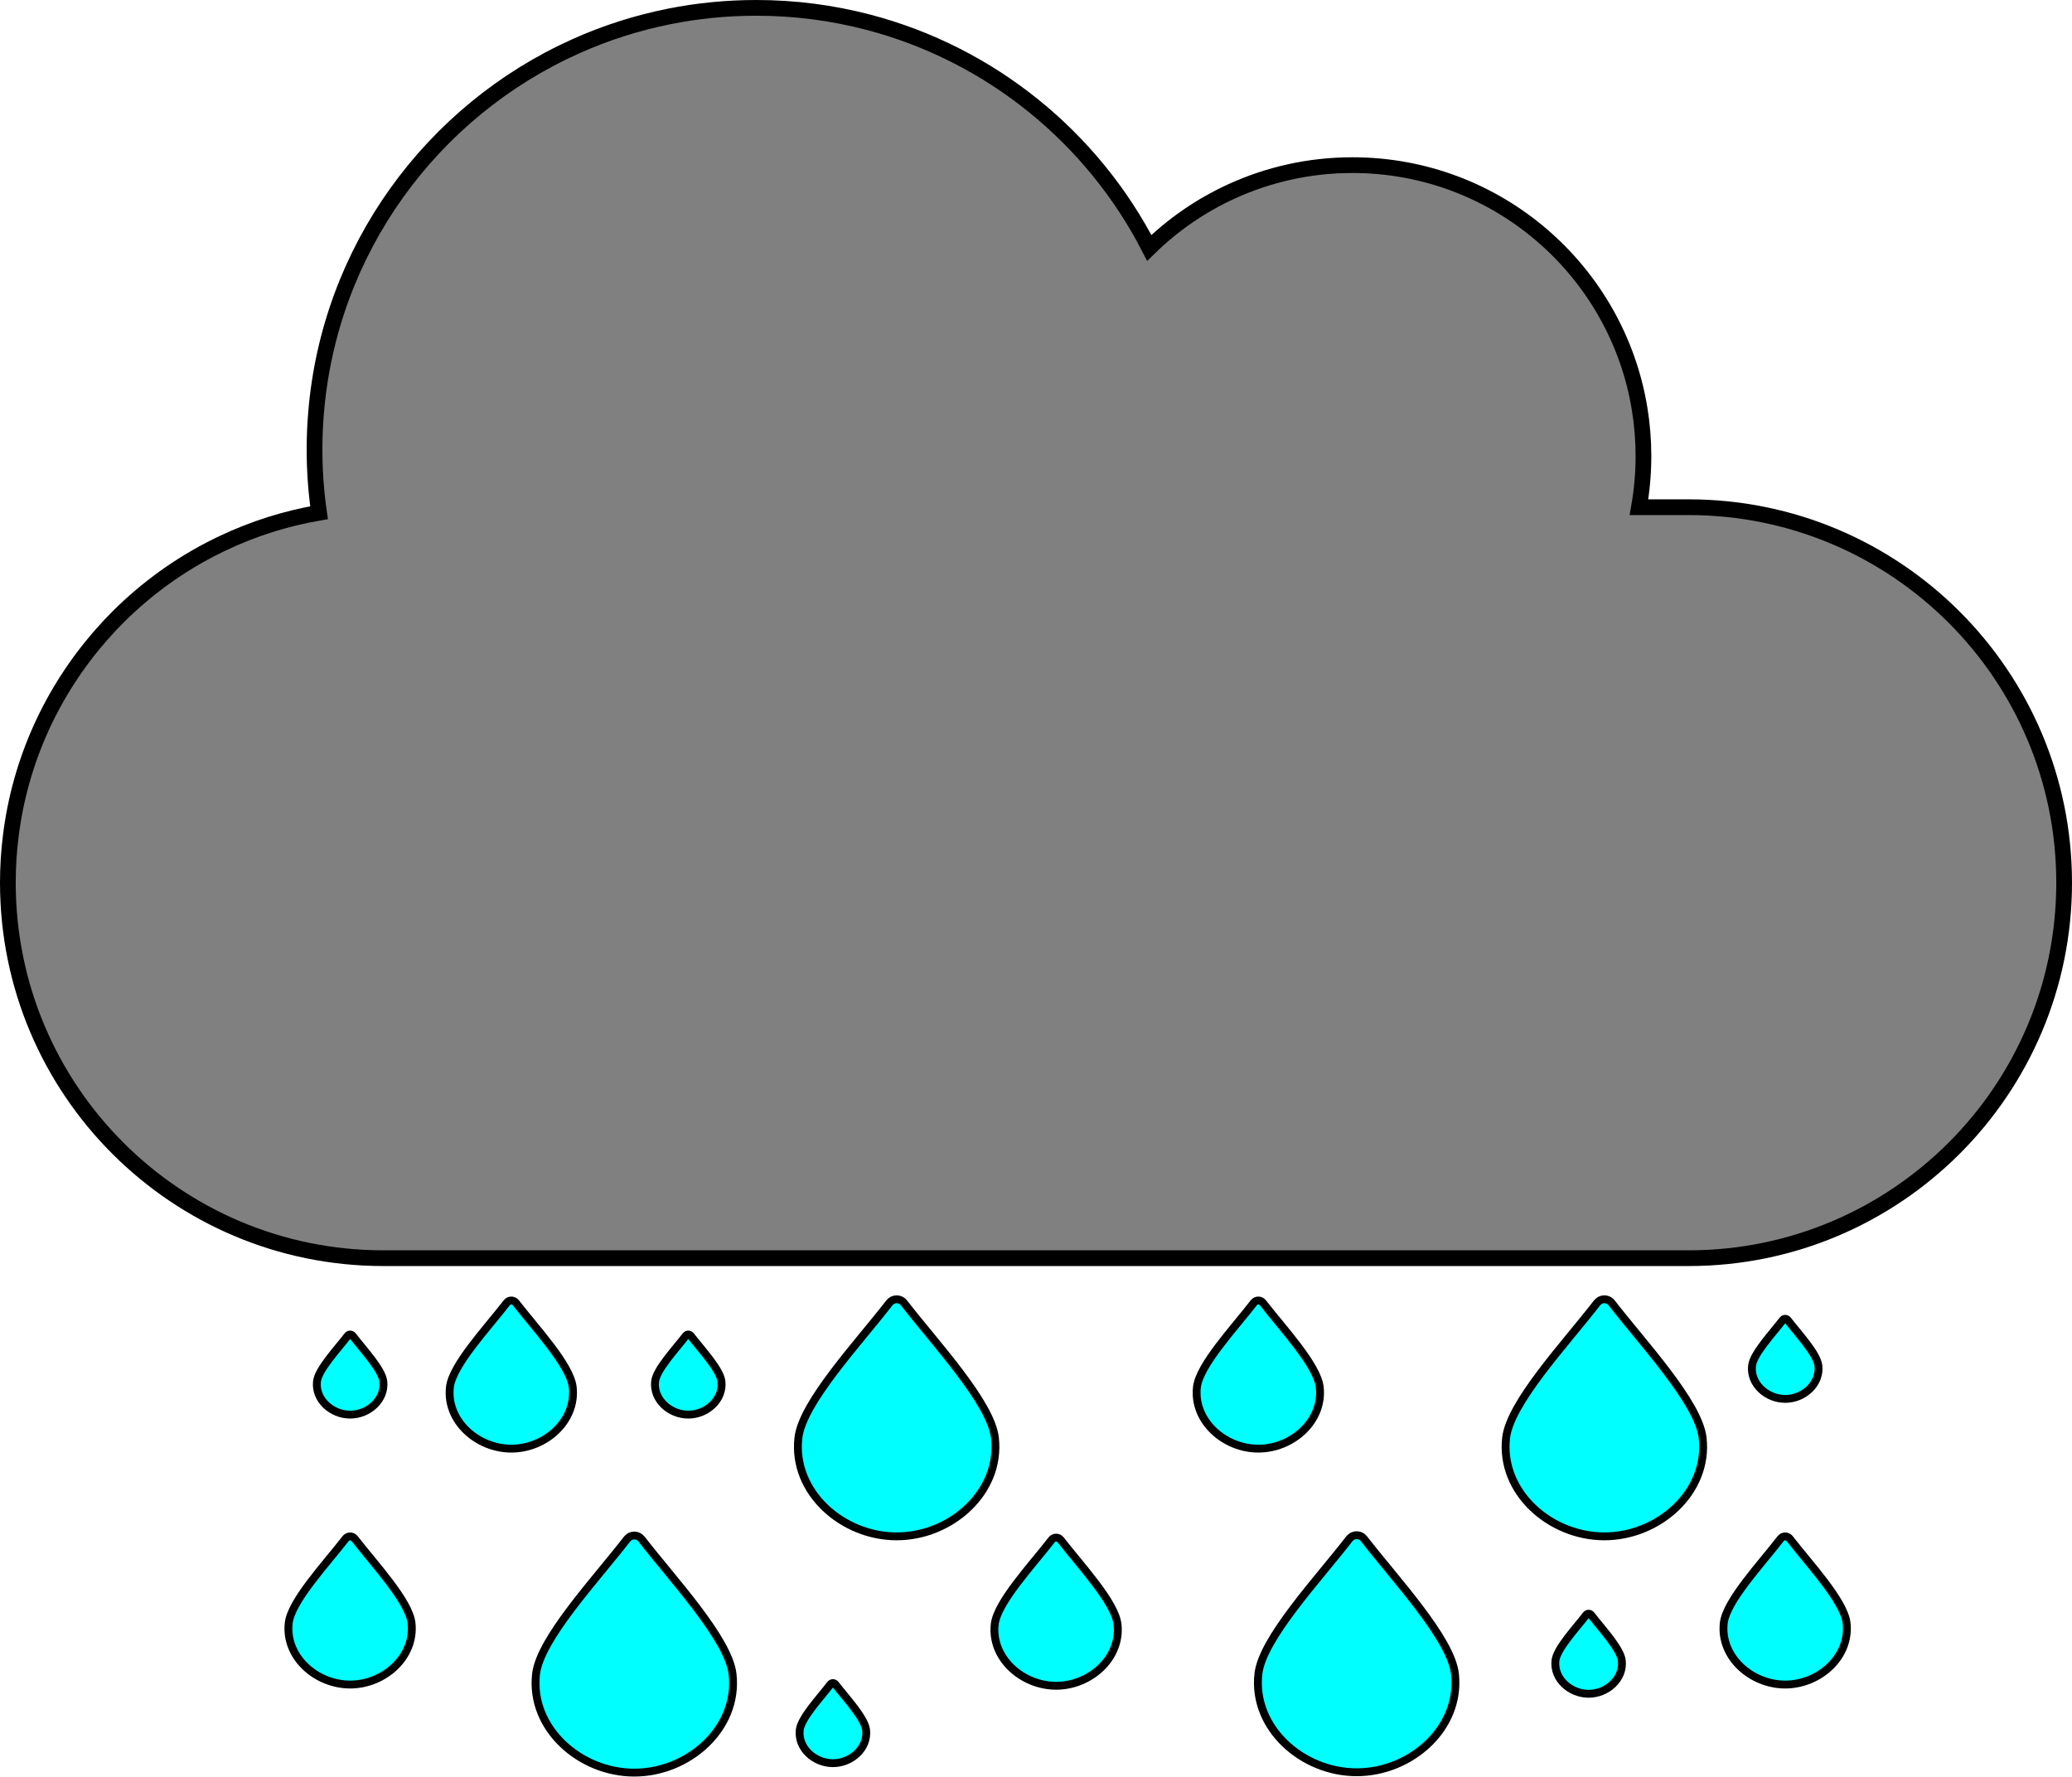
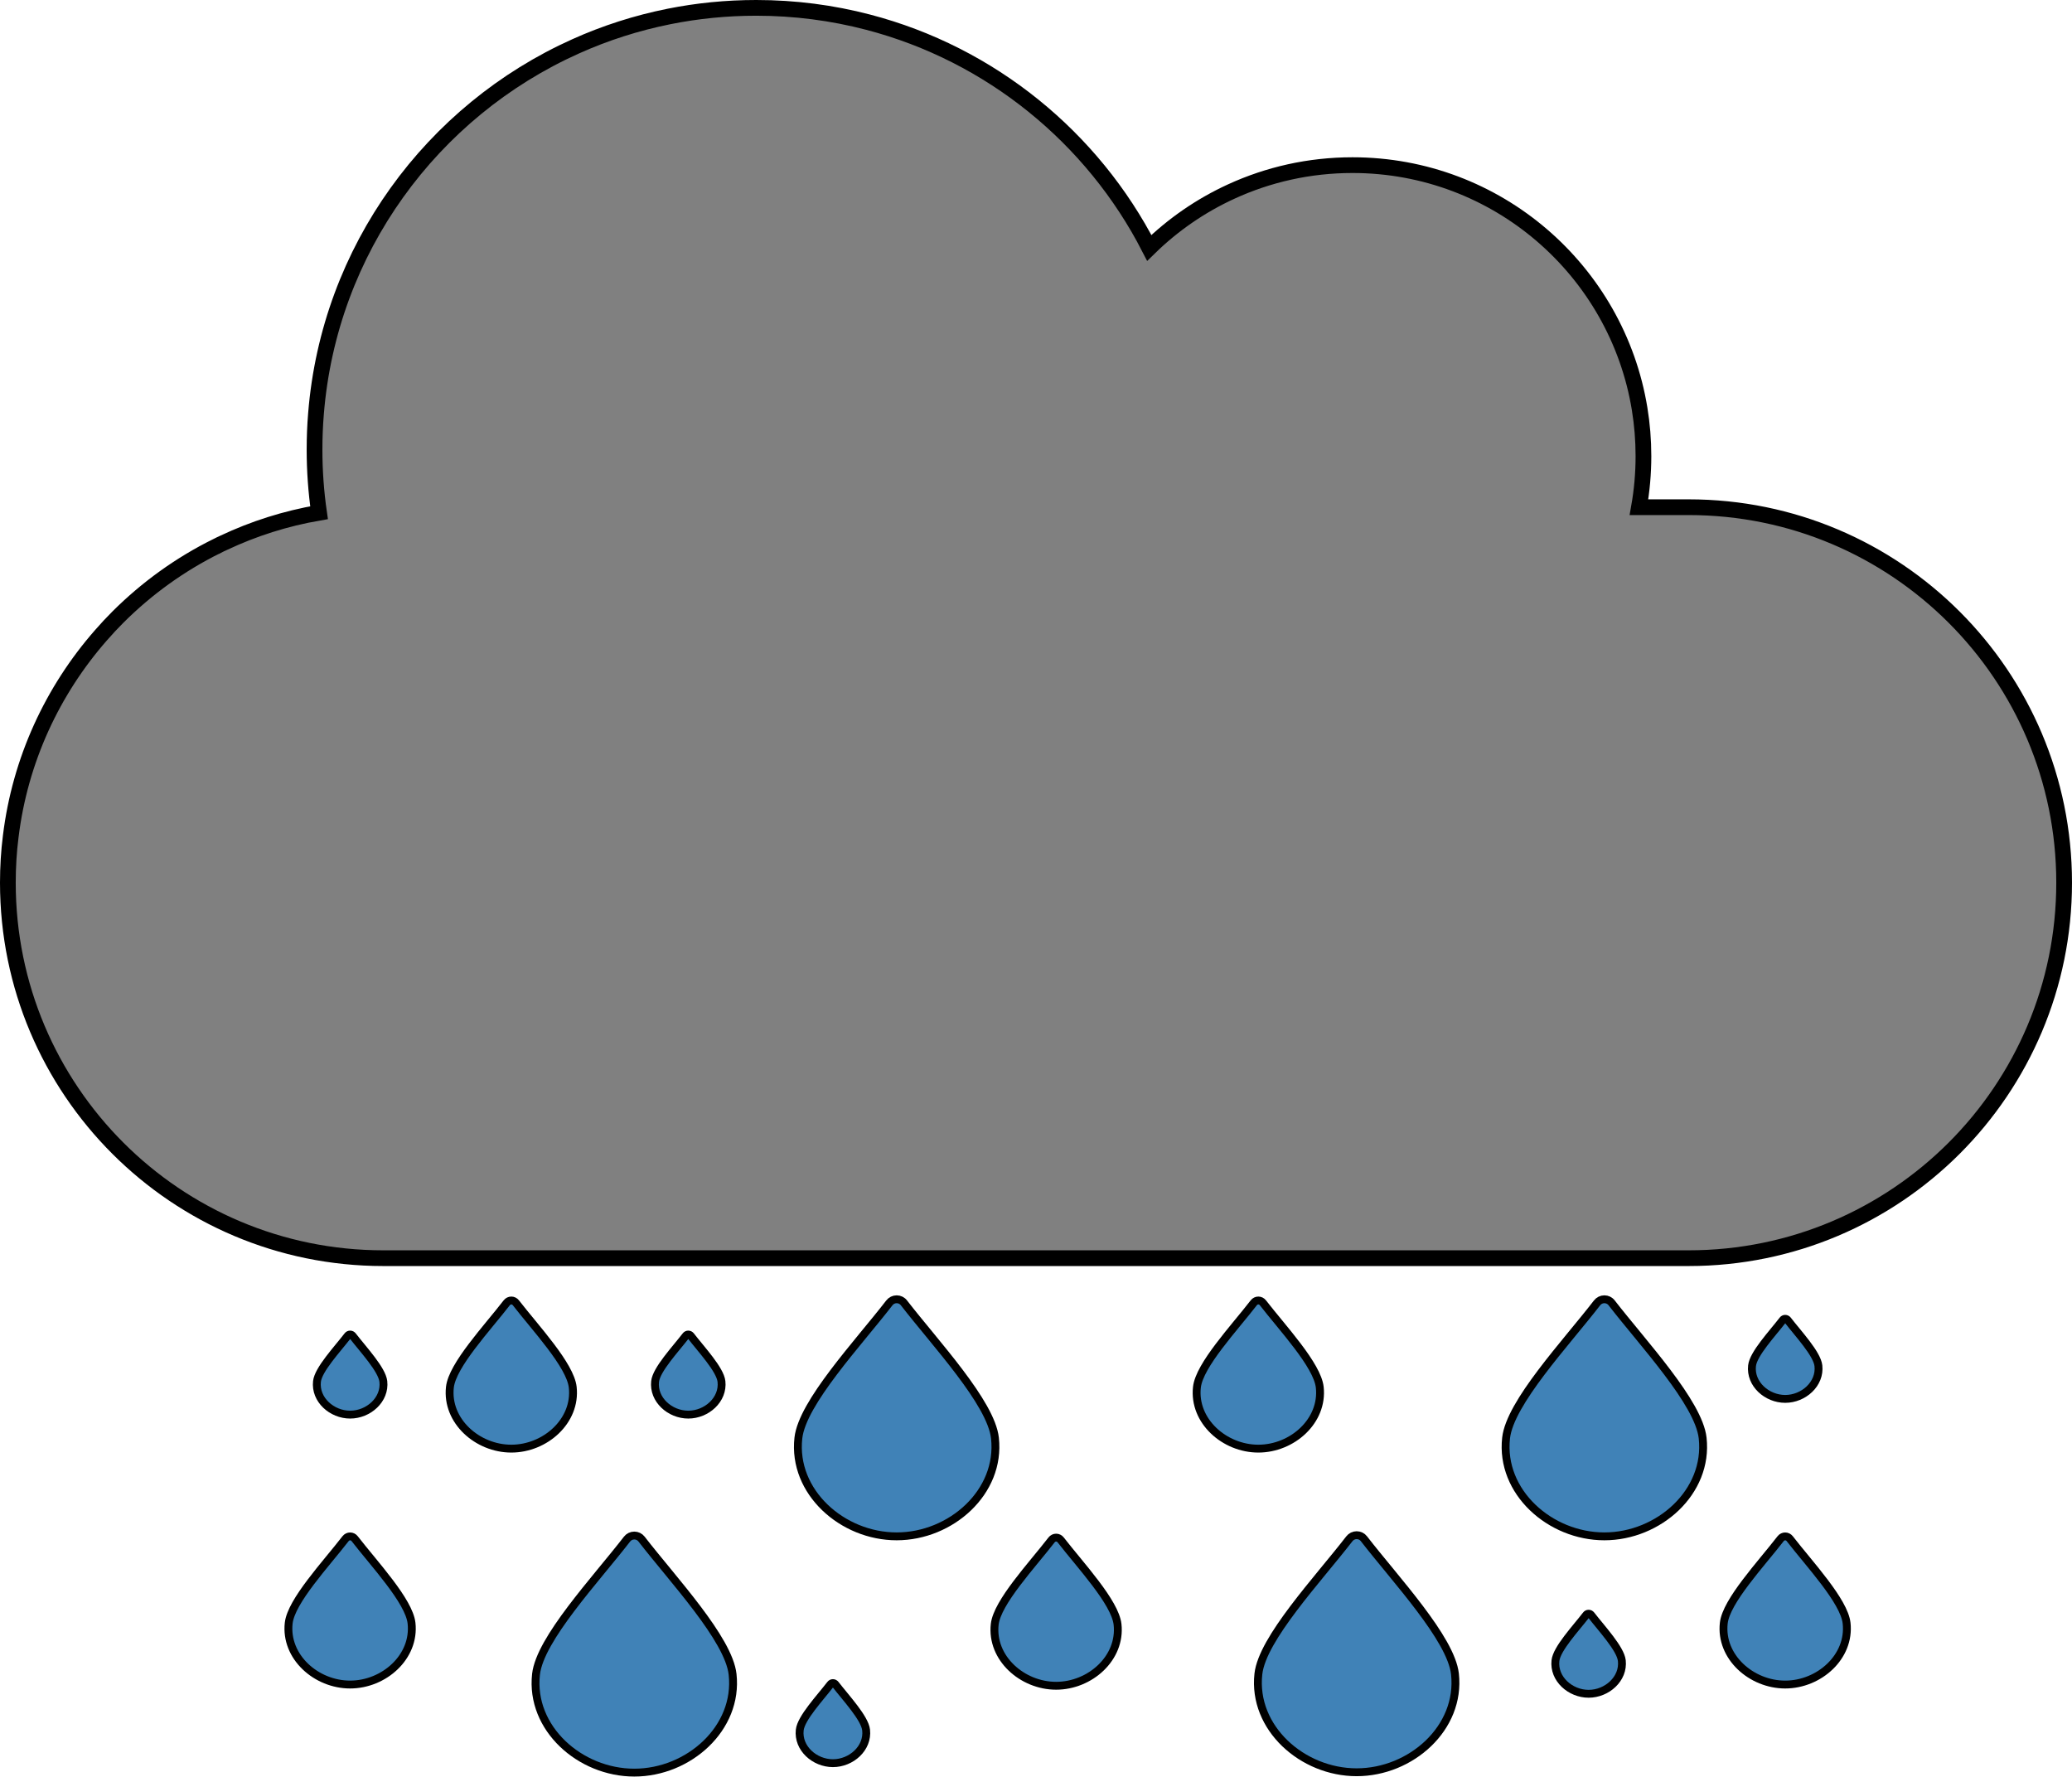
- <svg xmlns="http://www.w3.org/2000/svg" id="Layer_1" data-name="Layer 1" viewBox="0 0 527 451.85">
+ <svg xmlns="http://www.w3.org/2000/svg" id="Layer_1" data-name="Layer 1" viewBox="0 0 527 451.84">
  <defs>
    <style>
      .cls-1 {
-         fill: aqua;
-         stroke-miterlimit: 10;
+         fill: #4082b7;
        stroke-width: 2px;
      }

      .cls-1, .cls-2 {
        stroke: #000;
+         stroke-miterlimit: 10;
      }

      .cls-2 {
        fill: gray;
-         stroke-miterlimit: 10;
        stroke-width: 4px;
      }
    </style>
  </defs>
-   <path id="cloud" class="cls-2" d="M525,224.5c0,26.37-10.69,50.24-27.97,67.53-17.29,17.28-41.16,27.97-67.53,27.97H97.5c-52.74,0-95.5-42.76-95.5-95.5,0-3.99.24-7.92.73-11.77,2.38-19.47,10.64-37.12,22.94-51.15,1.37-1.58,2.81-3.12,4.3-4.61,7.33-7.32,15.82-13.46,25.2-18.09h.02c.56-.3,1.12-.57,1.69-.82,7.59-3.59,15.74-6.19,24.27-7.66-.76-5.25-1.15-10.61-1.15-16.07,0-3.07.12-6.11.37-9.11,3.34-41.74,29.51-77.04,66.01-93.42,7.54-3.39,15.51-5.96,23.82-7.62,7.15-1.43,14.55-2.18,22.13-2.18,9.84,0,19.38,1.26,28.47,3.64,31.18,8.14,57.08,29.34,71.51,57.41,6.04-5.91,13.1-10.79,20.88-14.35,9.38-4.3,19.81-6.7,30.81-6.7,36.78,0,67.3,26.84,73.03,62,.64,3.9.97,7.91.97,12,0,4.44-.39,8.78-1.14,13h12.64c52.74,0,95.5,42.76,95.5,95.5Z" />
+   <path id="cloud" class="cls-2" d="M525,224.5c0,26.37-10.69,50.24-27.97,67.53-17.29,17.28-41.16,27.97-67.53,27.97H97.5c-52.74,0-95.5-42.76-95.5-95.5,0-3.99.24-7.92.73-11.77,2.38-19.47,10.64-37.12,22.94-51.15,1.37-1.58,2.81-3.12,4.3-4.61,7.33-7.32,15.82-13.46,25.2-18.09h.02c.56-.3,1.12-.57,1.69-.82,7.59-3.59,15.74-6.19,24.27-7.66-.76-5.25-1.15-10.61-1.15-16.07,0-3.07.12-6.11.37-9.11,3.34-41.74,29.51-77.04,66.01-93.42,7.54-3.39,15.51-5.96,23.82-7.62,7.15-1.43,14.55-2.18,22.13-2.18,9.84,0,19.38,1.26,28.47,3.64,31.18,8.14,57.08,29.34,71.51,57.41,6.04-5.91,13.1-10.79,20.88-14.35,9.38-4.3,19.81-6.7,30.81-6.7,36.78,0,67.3,26.84,73.03,62,.64,3.9.97,7.91.97,12,0,4.44-.39,8.78-1.14,13h12.64c52.74,0,95.5,42.76,95.5,95.5h0Z" />
  <g id="medium-drops">
-     <path class="cls-1" d="M268.63,391.07c-.45,0-.88.21-1.16.57-5,6.47-13.84,15.87-14.47,21.49-.95,8.57,6.99,15.62,15.62,15.62s16.57-7.05,15.62-15.62c-.62-5.62-9.47-15.02-14.47-21.49-.28-.36-.7-.57-1.16-.57h0Z" />
-     <path class="cls-1" d="M130.06,330.76c-.45,0-.88.21-1.16.57-5,6.47-13.84,15.87-14.47,21.49-.95,8.57,6.99,15.62,15.62,15.62s16.57-7.05,15.62-15.62c-.62-5.62-9.47-15.02-14.47-21.49-.28-.36-.7-.57-1.16-.57h0Z" />
-     <path class="cls-1" d="M320.06,330.76c-.45,0-.88.21-1.16.57-5,6.47-13.84,15.87-14.47,21.49-.95,8.57,6.99,15.62,15.62,15.62s16.57-7.05,15.62-15.62c-.62-5.62-9.47-15.02-14.47-21.49-.28-.36-.7-.57-1.16-.57h0Z" />
-     <path class="cls-1" d="M454.06,390.76c-.45,0-.88.21-1.16.57-5,6.47-13.84,15.87-14.47,21.49-.95,8.57,6.99,15.62,15.62,15.62s16.57-7.05,15.62-15.62c-.62-5.62-9.47-15.02-14.47-21.49-.28-.36-.7-.57-1.16-.57h0Z" />
-     <path class="cls-1" d="M89.06,390.76c-.45,0-.88.21-1.16.57-5,6.47-13.84,15.87-14.47,21.49-.95,8.57,6.99,15.62,15.62,15.62s16.57-7.05,15.62-15.62c-.62-5.62-9.47-15.02-14.47-21.49-.28-.36-.7-.57-1.16-.57h0Z" />
+     <path class="cls-1" d="M268.63,391.07c-.45,0-.88.21-1.16.57-5,6.47-13.84,15.87-14.47,21.49-.95,8.57,6.99,15.62,15.62,15.62s16.57-7.05,15.62-15.62c-.62-5.62-9.47-15.02-14.47-21.49-.28-.36-.7-.57-1.16-.57h.02Z" />
+     <path class="cls-1" d="M130.06,330.76c-.45,0-.88.21-1.16.57-5,6.47-13.84,15.87-14.47,21.49-.95,8.57,6.99,15.62,15.62,15.62s16.57-7.05,15.62-15.62c-.62-5.62-9.47-15.02-14.47-21.49-.28-.36-.7-.57-1.16-.57h.02Z" />
+     <path class="cls-1" d="M320.06,330.76c-.45,0-.88.21-1.16.57-5,6.47-13.84,15.87-14.47,21.49-.95,8.57,6.99,15.62,15.62,15.62s16.57-7.05,15.62-15.62c-.62-5.62-9.47-15.02-14.47-21.49-.28-.36-.7-.57-1.16-.57h.02Z" />
+     <path class="cls-1" d="M454.06,390.76c-.45,0-.88.21-1.16.57-5,6.47-13.84,15.87-14.47,21.49-.95,8.57,6.99,15.62,15.62,15.62s16.57-7.05,15.62-15.62c-.62-5.62-9.47-15.02-14.47-21.49-.28-.36-.7-.57-1.16-.57h.02Z" />
+     <path class="cls-1" d="M89.06,390.76c-.45,0-.88.21-1.16.57-5,6.47-13.84,15.87-14.47,21.49-.95,8.57,6.99,15.62,15.62,15.62s16.57-7.05,15.62-15.62c-.62-5.62-9.47-15.02-14.47-21.49-.28-.36-.7-.57-1.16-.57h.02Z" />
  </g>
  <g id="biggest-drops">
    <path class="cls-1" d="M161.33,390.54c-.73,0-1.41.34-1.85.91-8,10.35-22.15,25.39-23.15,34.39-1.52,13.72,11.19,25,25,25s26.52-11.28,25-25c-1-9-15.15-24.04-23.15-34.39-.44-.58-1.12-.91-1.85-.91h0Z" />
    <path class="cls-1" d="M228.06,330.45c-.73,0-1.41.34-1.85.91-8,10.35-22.15,25.39-23.15,34.39-1.52,13.72,11.19,25,25,25s26.52-11.28,25-25c-1-9-15.15-24.04-23.15-34.39-.44-.58-1.12-.91-1.85-.91h0Z" />
    <path class="cls-1" d="M345.06,390.45c-.73,0-1.41.34-1.85.91-8,10.35-22.15,25.39-23.15,34.39-1.52,13.72,11.19,25,25,25s26.52-11.28,25-25c-1-9-15.15-24.04-23.15-34.39-.44-.58-1.12-.91-1.85-.91h0Z" />
    <path class="cls-1" d="M408.06,330.45c-.73,0-1.41.34-1.85.91-8,10.35-22.15,25.39-23.15,34.39-1.52,13.72,11.19,25,25,25s26.52-11.28,25-25c-1-9-15.15-24.04-23.15-34.39-.44-.58-1.12-.91-1.85-.91h0Z" />
  </g>
  <g id="small-drops">
    <path class="cls-1" d="M211.85,428.07c-.25,0-.47.11-.62.31-2.7,3.5-7.48,8.58-7.82,11.62-.52,4.64,3.78,8.44,8.44,8.44s8.96-3.81,8.44-8.44c-.34-3.04-5.12-8.12-7.82-11.62-.15-.19-.38-.31-.62-.31h0Z" />
    <path class="cls-1" d="M175.06,339.42c-.25,0-.47.11-.62.31-2.7,3.5-7.48,8.58-7.82,11.62-.52,4.64,3.78,8.44,8.44,8.44s8.96-3.81,8.44-8.44c-.34-3.04-5.12-8.12-7.82-11.62-.15-.19-.38-.31-.62-.31h0Z" />
    <path class="cls-1" d="M89.06,339.42c-.25,0-.47.11-.62.31-2.7,3.5-7.48,8.58-7.82,11.62-.52,4.64,3.78,8.44,8.44,8.44s8.96-3.81,8.44-8.44c-.34-3.04-5.12-8.12-7.82-11.62-.15-.19-.38-.31-.62-.31h0Z" />
    <path class="cls-1" d="M404.06,410.42c-.25,0-.47.11-.62.31-2.7,3.5-7.48,8.58-7.82,11.62-.52,4.64,3.78,8.44,8.44,8.44s8.96-3.81,8.44-8.44c-.34-3.04-5.12-8.12-7.82-11.62-.15-.19-.38-.31-.62-.31h0Z" />
    <path class="cls-1" d="M454.06,335.42c-.25,0-.47.11-.62.31-2.7,3.5-7.48,8.58-7.82,11.62-.52,4.64,3.78,8.44,8.44,8.44s8.96-3.81,8.44-8.44c-.34-3.04-5.12-8.12-7.82-11.62-.15-.19-.38-.31-.62-.31h0Z" />
  </g>
</svg>
